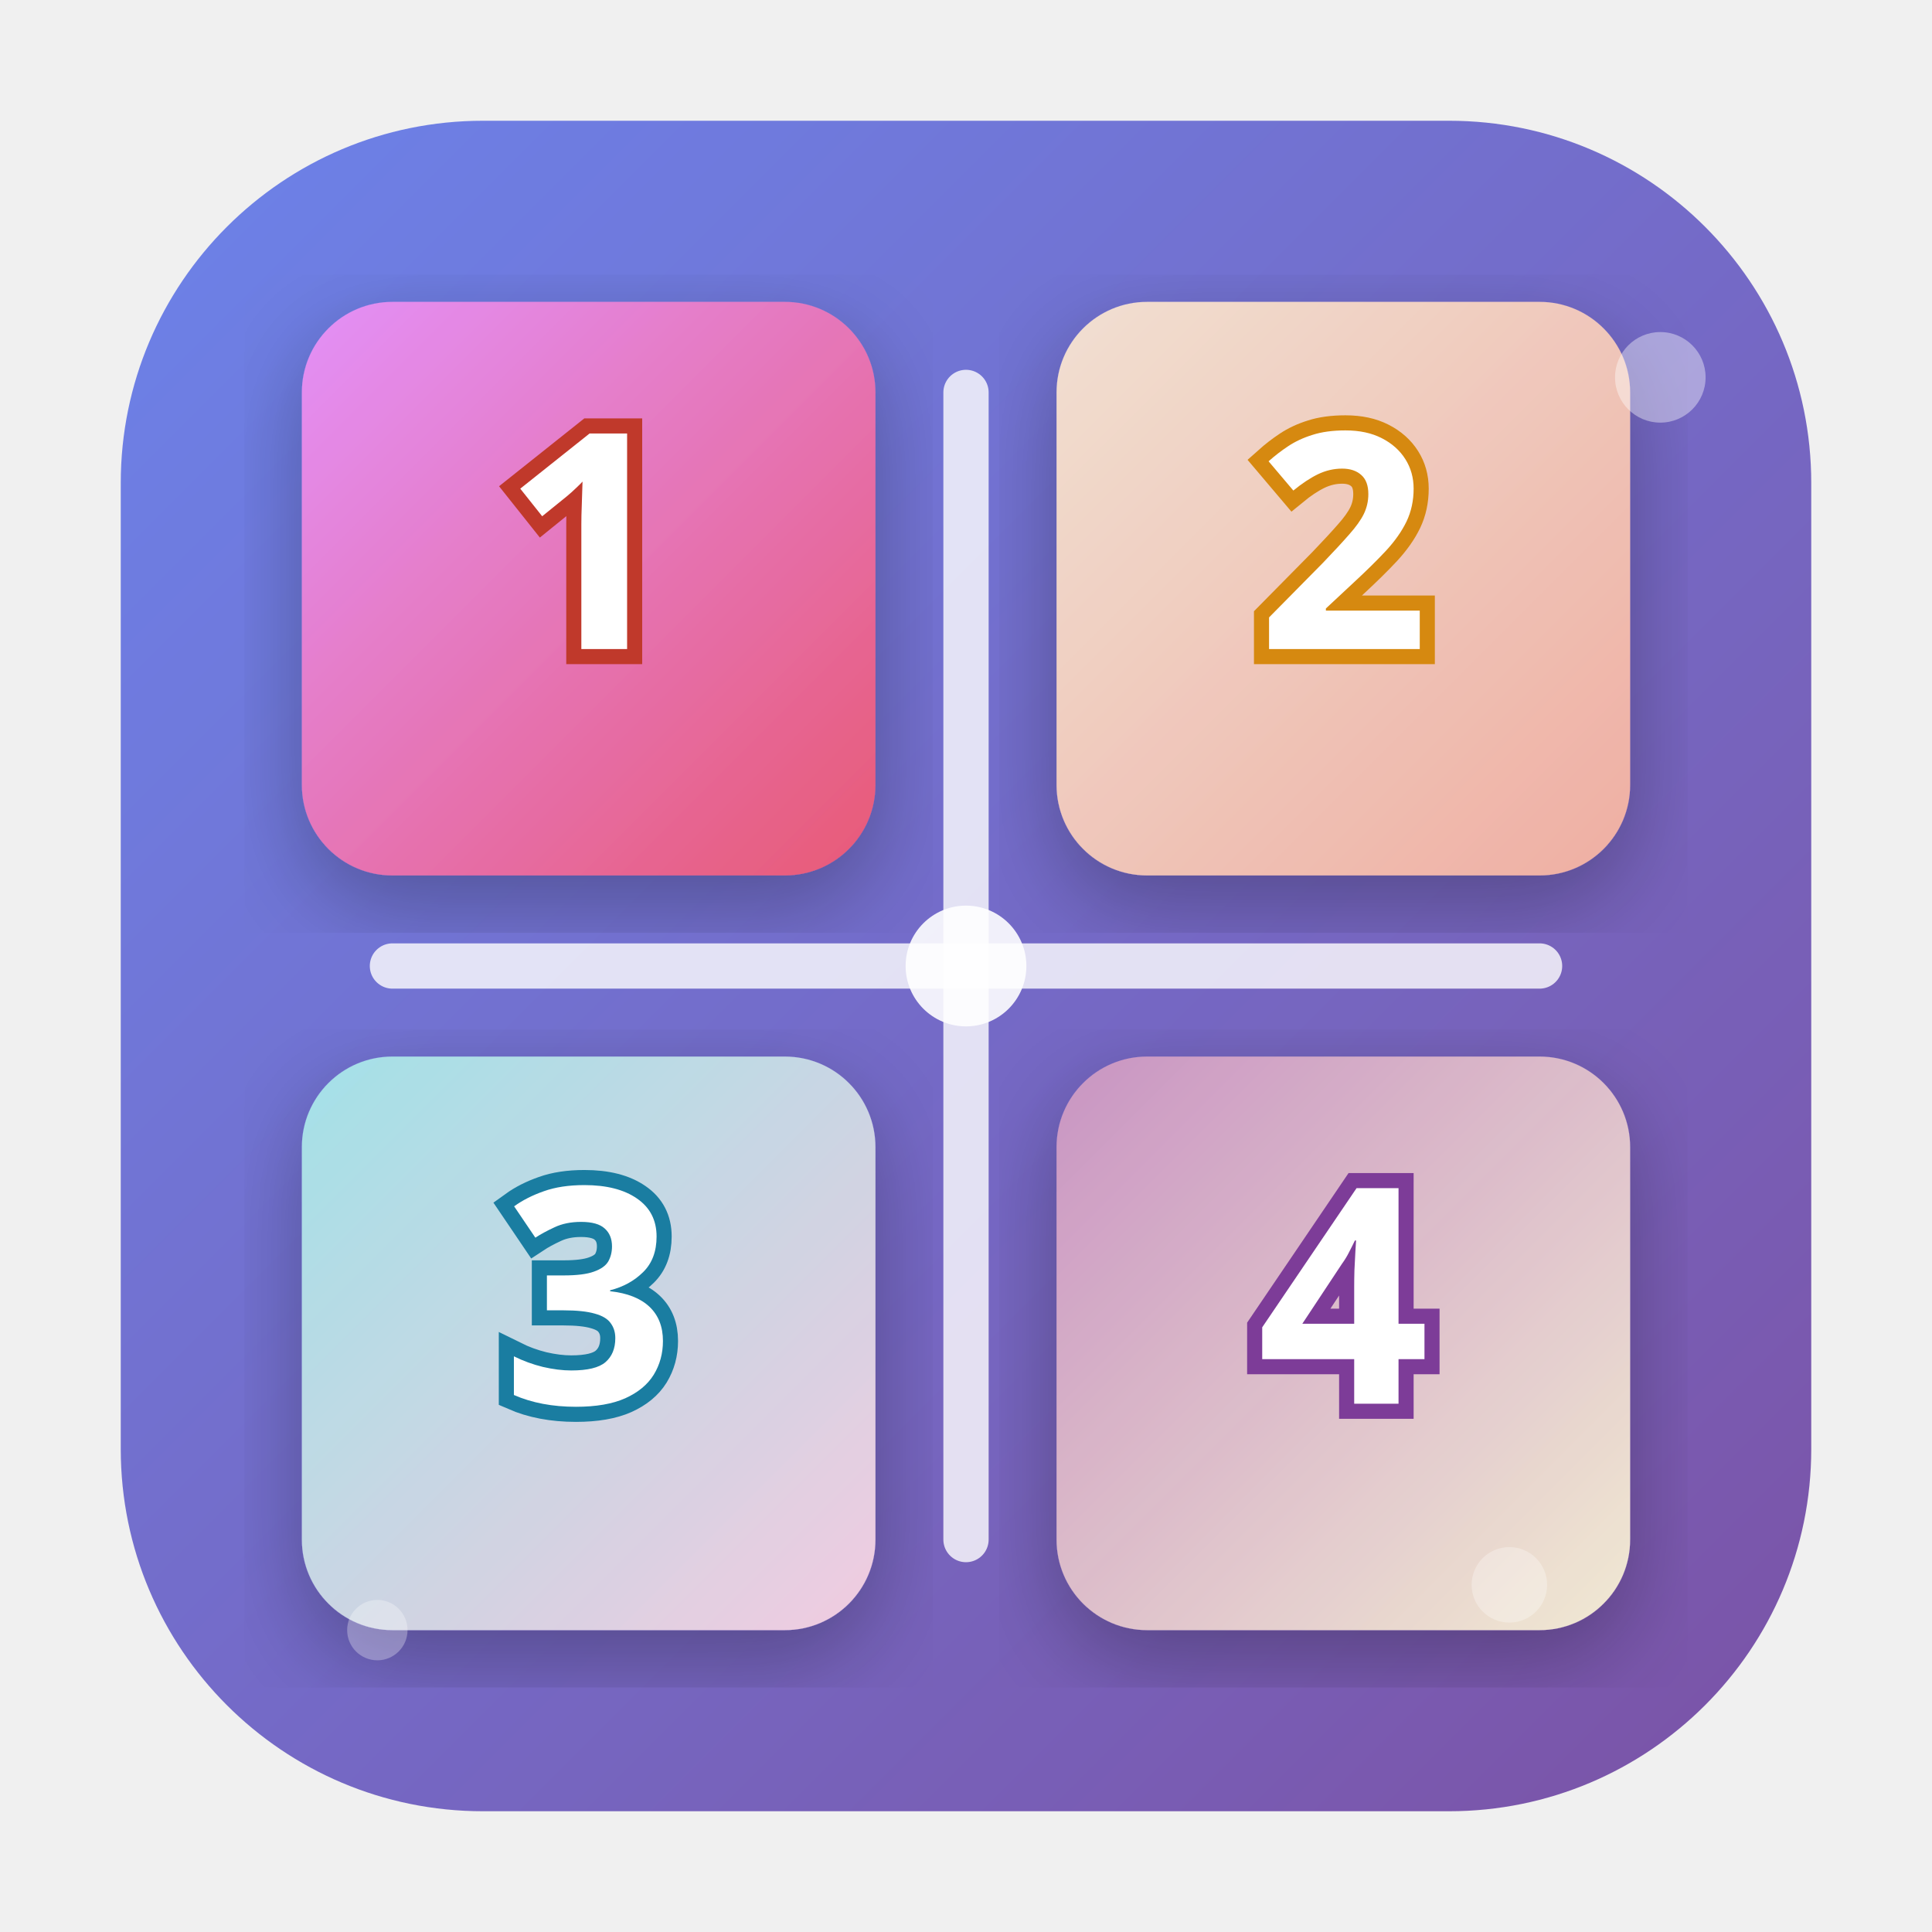
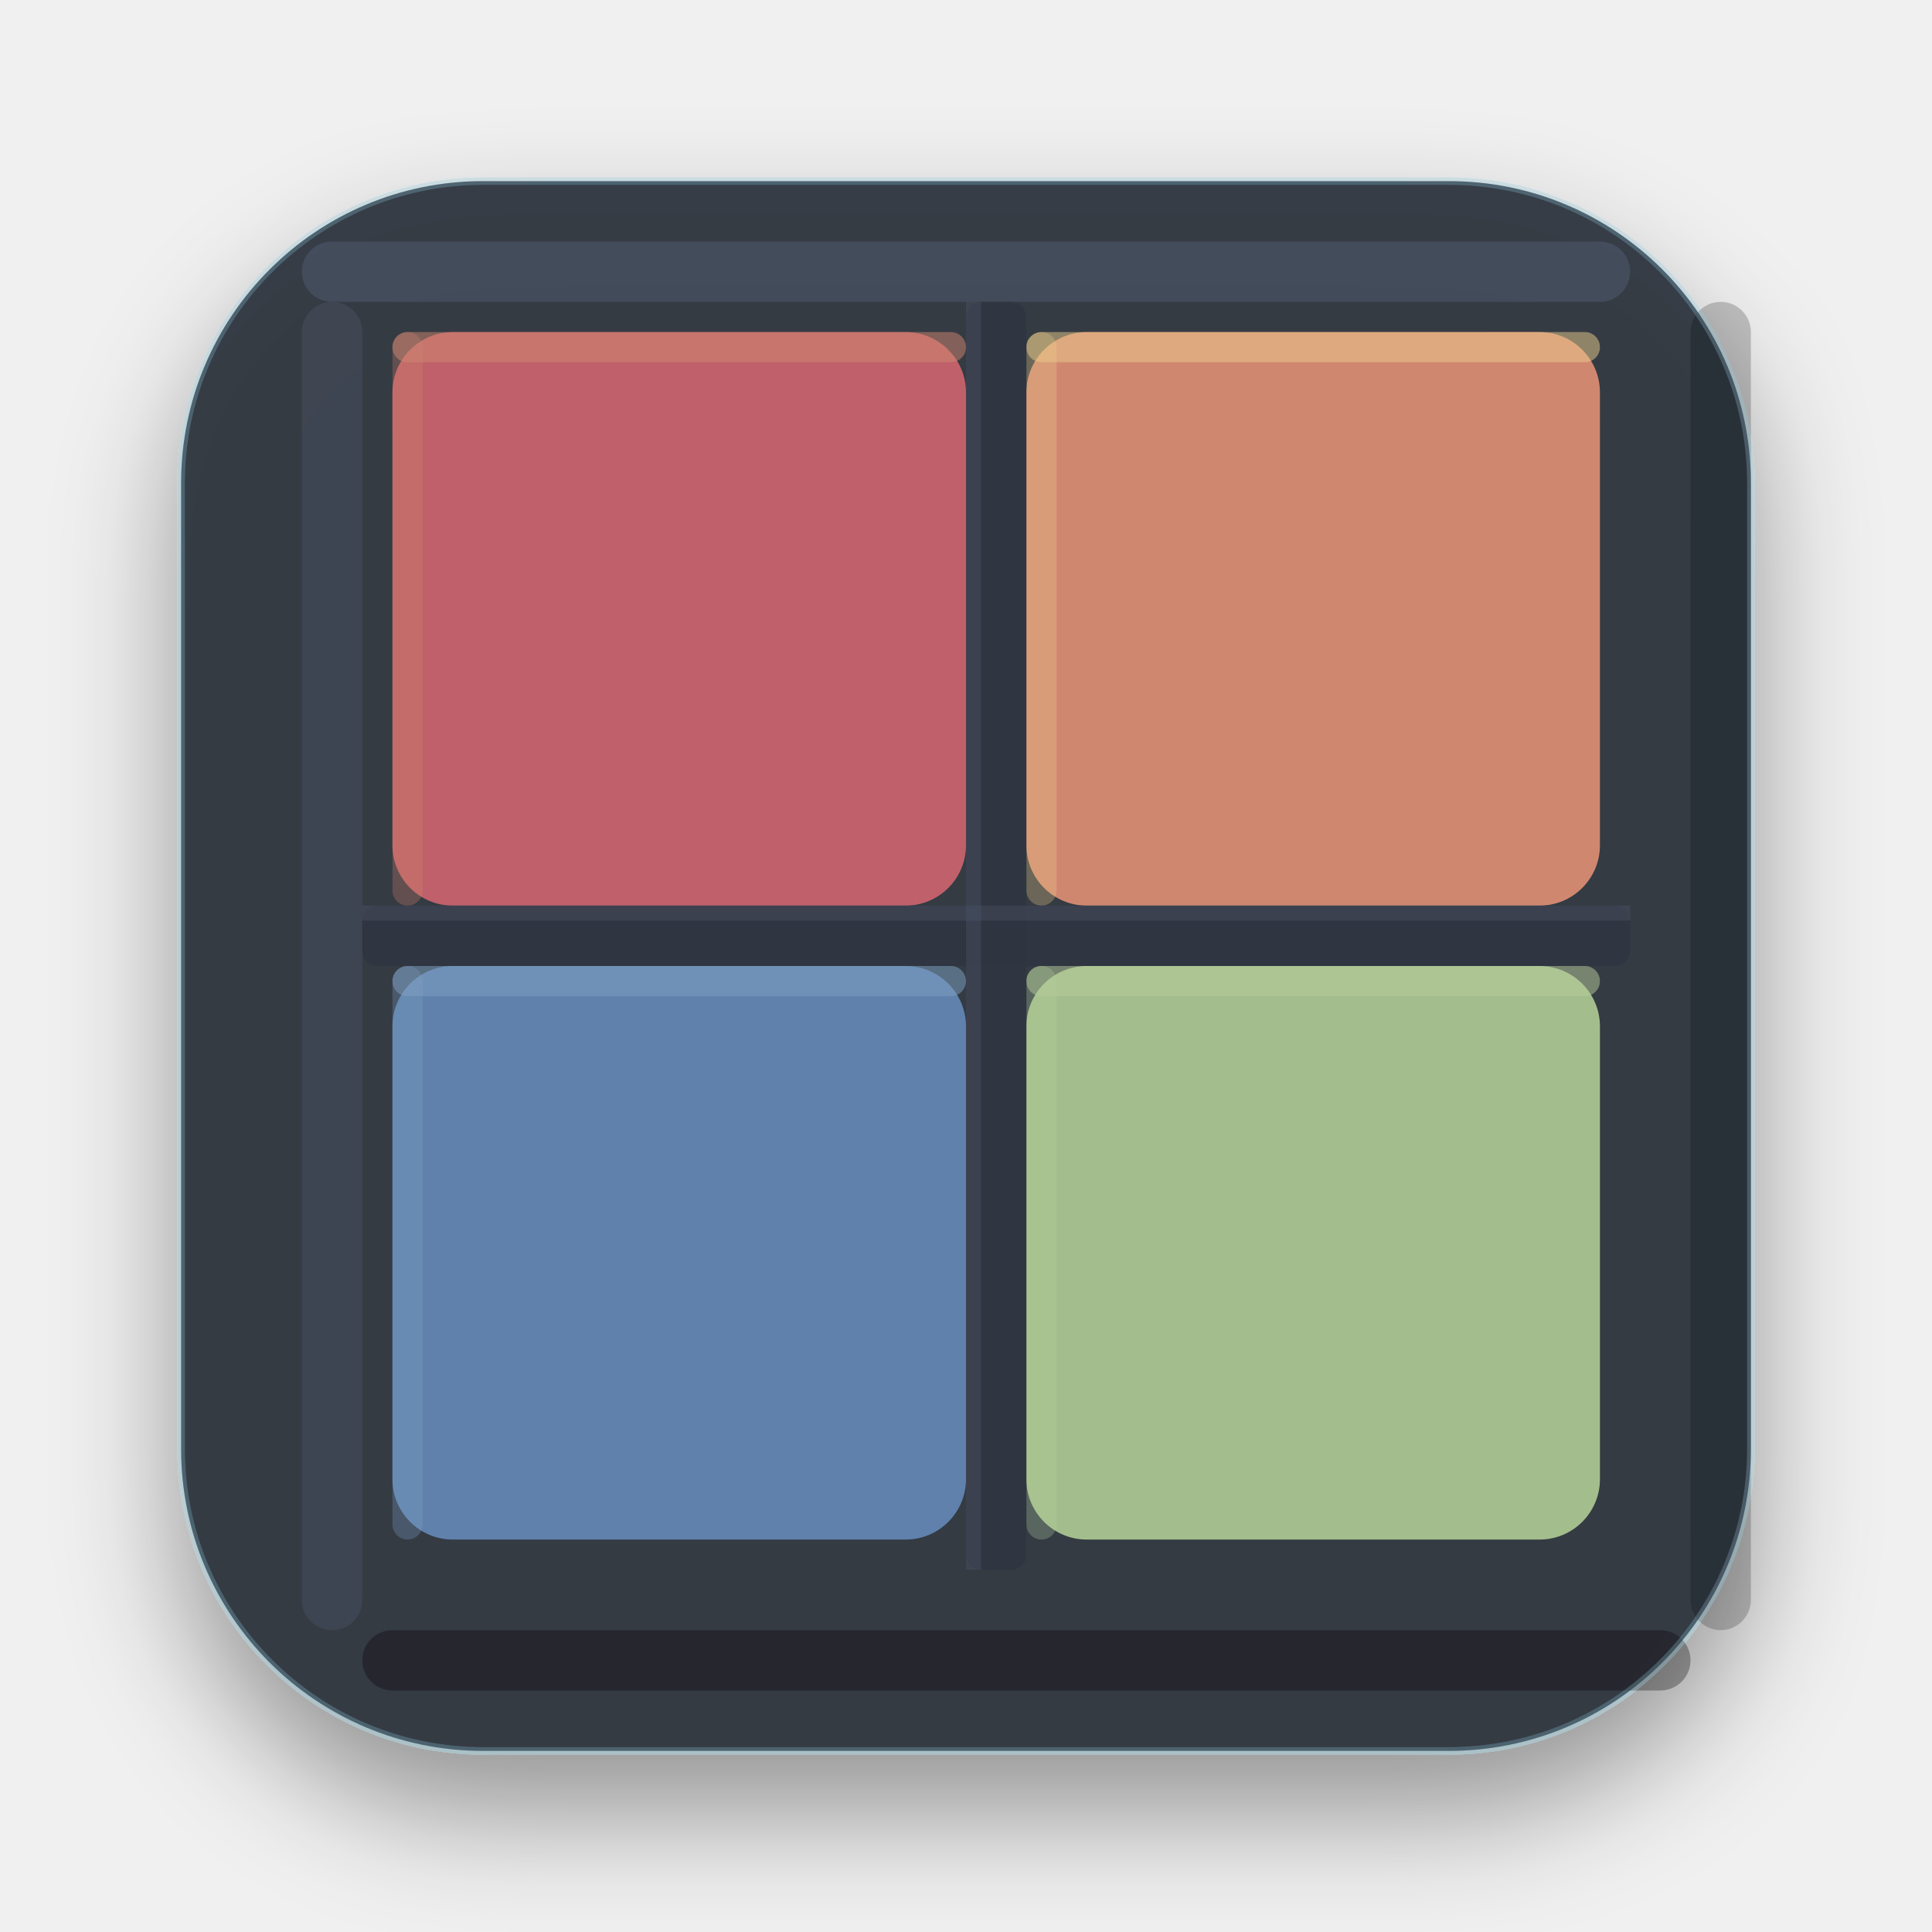
<svg xmlns="http://www.w3.org/2000/svg" width="128" height="128" version="1.1" viewBox="0 0 128 128">
  <defs>
-     <linearGradient id="bgGradient" x1="0%" y1="0%" x2="100%" y2="100%">
-       <stop offset="0%" style="stop-color:#667eea;stop-opacity:1" />
-       <stop offset="100%" style="stop-color:#764ba2;stop-opacity:1" />
-     </linearGradient>
-     <linearGradient id="q1Gradient" x1="0%" y1="0%" x2="100%" y2="100%">
-       <stop offset="0%" style="stop-color:#f093fb;stop-opacity:1" />
-       <stop offset="100%" style="stop-color:#f5576c;stop-opacity:1" />
-     </linearGradient>
-     <linearGradient id="q2Gradient" x1="0%" y1="0%" x2="100%" y2="100%">
-       <stop offset="0%" style="stop-color:#ffecd2;stop-opacity:1" />
-       <stop offset="100%" style="stop-color:#fcb69f;stop-opacity:1" />
-     </linearGradient>
-     <linearGradient id="q3Gradient" x1="0%" y1="0%" x2="100%" y2="100%">
-       <stop offset="0%" style="stop-color:#a8edea;stop-opacity:1" />
-       <stop offset="100%" style="stop-color:#fed6e3;stop-opacity:1" />
-     </linearGradient>
-     <linearGradient id="q4Gradient" x1="0%" y1="0%" x2="100%" y2="100%">
-       <stop offset="0%" style="stop-color:#d299c2;stop-opacity:1" />
-       <stop offset="100%" style="stop-color:#fef9d7;stop-opacity:1" />
-     </linearGradient>
-     <filter id="shadow">
-       <feGaussianBlur in="SourceAlpha" stdDeviation="3" />
-       <feOffset dx="0" dy="2" result="offsetblur" />
+     <filter id="shadow" x="-0.2" y="-0.2" width="1.4" height="1.4">
+       <feGaussianBlur in="SourceAlpha" stdDeviation="4" />
+       <feOffset dx="0" dy="4" result="offsetblur" />
      <feComponentTransfer>
-         <feFuncA type="linear" slope="0.3" />
+         <feFuncA type="linear" slope="0.4" />
      </feComponentTransfer>
      <feMerge>
        <feMergeNode />
        <feMergeNode in="SourceGraphic" />
      </feMerge>
    </filter>
+     <filter id="innerShadow">
+       <feGaussianBlur in="SourceAlpha" stdDeviation="2" />
+       <feOffset dx="0" dy="-2" />
+       <feComposite in2="SourceAlpha" operator="arithmetic" k2="-1" k3="1" />
+       <feColorMatrix values="0 0 0 0 0 0 0 0 0 0 0 0 0 0 0 0 0 0 0.2 0" />
+       <feBlend in2="SourceGraphic" mode="multiply" />
+     </filter>
  </defs>
-   <rect x="8" y="8" width="112" height="112" rx="24" ry="24" fill="url(#bgGradient)" opacity="0.95" />
-   <g transform="translate(20, 20)">
-     <rect x="0" y="0" width="38" height="38" rx="6" ry="6" fill="url(#q1Gradient)" filter="url(#shadow)" opacity="0.9" />
-     <text x="19" y="23" font-family="sans-serif" font-size="20" font-weight="bold" fill="white" text-anchor="middle" style="paint-order:stroke; stroke:#c0392b; stroke-width:2px;">1</text>
-     <rect x="50" y="0" width="38" height="38" rx="6" ry="6" fill="url(#q2Gradient)" filter="url(#shadow)" opacity="0.9" />
-     <text x="69" y="23" font-family="sans-serif" font-size="20" font-weight="bold" fill="white" text-anchor="middle" style="paint-order:stroke; stroke:#d68910; stroke-width:2px;">2</text>
-     <rect x="0" y="50" width="38" height="38" rx="6" ry="6" fill="url(#q3Gradient)" filter="url(#shadow)" opacity="0.9" />
-     <text x="19" y="73" font-family="sans-serif" font-size="20" font-weight="bold" fill="white" text-anchor="middle" style="paint-order:stroke; stroke:#1a7da1; stroke-width:2px;">3</text>
-     <rect x="50" y="50" width="38" height="38" rx="6" ry="6" fill="url(#q4Gradient)" filter="url(#shadow)" opacity="0.9" />
-     <text x="69" y="73" font-family="sans-serif" font-size="20" font-weight="bold" fill="white" text-anchor="middle" style="paint-order:stroke; stroke:#7d3c98; stroke-width:2px;">4</text>
-     <line x1="44" y1="6" x2="44" y2="82" stroke="white" stroke-width="3" opacity="0.8" stroke-linecap="round" />
-     <line x1="6" y1="44" x2="82" y2="44" stroke="white" stroke-width="3" opacity="0.8" stroke-linecap="round" />
-     <circle cx="44" cy="44" r="4" fill="white" opacity="0.9" />
+   <g filter="url(#shadow)">
+     <rect x="12" y="12" width="104" height="104" rx="20" ry="20" fill="#2e3440" opacity="0.95" />
+     <g transform="translate(20, 16)">
+       <rect x="0" y="0" width="88" height="4" rx="2" fill="#4c566a" opacity="0.6" />
+       <rect x="0" y="4" width="4" height="88" rx="2" fill="#4c566a" opacity="0.4" />
+       <g transform="translate(4, 4)">
+         <rect x="2" y="2" width="38" height="38" rx="4" fill="#bf616a" />
+         <rect x="2" y="2" width="38" height="2" rx="1" fill="#d08770" opacity="0.5" />
+         <rect x="2" y="2" width="2" height="38" rx="1" fill="#d08770" opacity="0.3" />
+         <rect x="44" y="2" width="38" height="38" rx="4" fill="#d08770" />
+         <rect x="44" y="2" width="38" height="2" rx="1" fill="#ebcb8b" opacity="0.5" />
+         <rect x="44" y="2" width="2" height="38" rx="1" fill="#ebcb8b" opacity="0.3" />
+         <rect x="2" y="44" width="38" height="38" rx="4" fill="#5e81ac" />
+         <rect x="2" y="44" width="38" height="2" rx="1" fill="#81a1c1" opacity="0.5" />
+         <rect x="2" y="44" width="2" height="38" rx="1" fill="#81a1c1" opacity="0.3" />
+         <rect x="44" y="44" width="38" height="38" rx="4" fill="#a3be8c" />
+         <rect x="44" y="44" width="38" height="2" rx="1" fill="#b5cc9a" opacity="0.5" />
+         <rect x="44" y="44" width="2" height="38" rx="1" fill="#b5cc9a" opacity="0.3" />
+         <rect x="40" y="0" width="4" height="84" rx="1" fill="#2e3440" opacity="0.8" />
+         <rect x="0" y="40" width="84" height="4" rx="1" fill="#2e3440" opacity="0.8" />
+         <rect x="40" y="0" width="1" height="84" fill="#4c566a" opacity="0.4" />
+         <rect x="0" y="40" width="84" height="1" fill="#4c566a" opacity="0.4" />
+       </g>
+       <rect x="4" y="92" width="88" height="4" rx="2" fill="#000000" opacity="0.3" />
+       <rect x="92" y="4" width="4" height="88" rx="2" fill="#000000" opacity="0.2" />
+     </g>
+     <rect x="12" y="12" width="104" height="104" rx="20" ry="20" fill="none" stroke="#88c0d0" stroke-width="0.5" opacity="0.3" />
  </g>
-   <circle cx="110" cy="25" r="3" fill="white" opacity="0.4" />
-   <circle cx="100" cy="105" r="2.5" fill="white" opacity="0.3" />
-   <circle cx="25" cy="108" r="2" fill="white" opacity="0.3" />
</svg>
